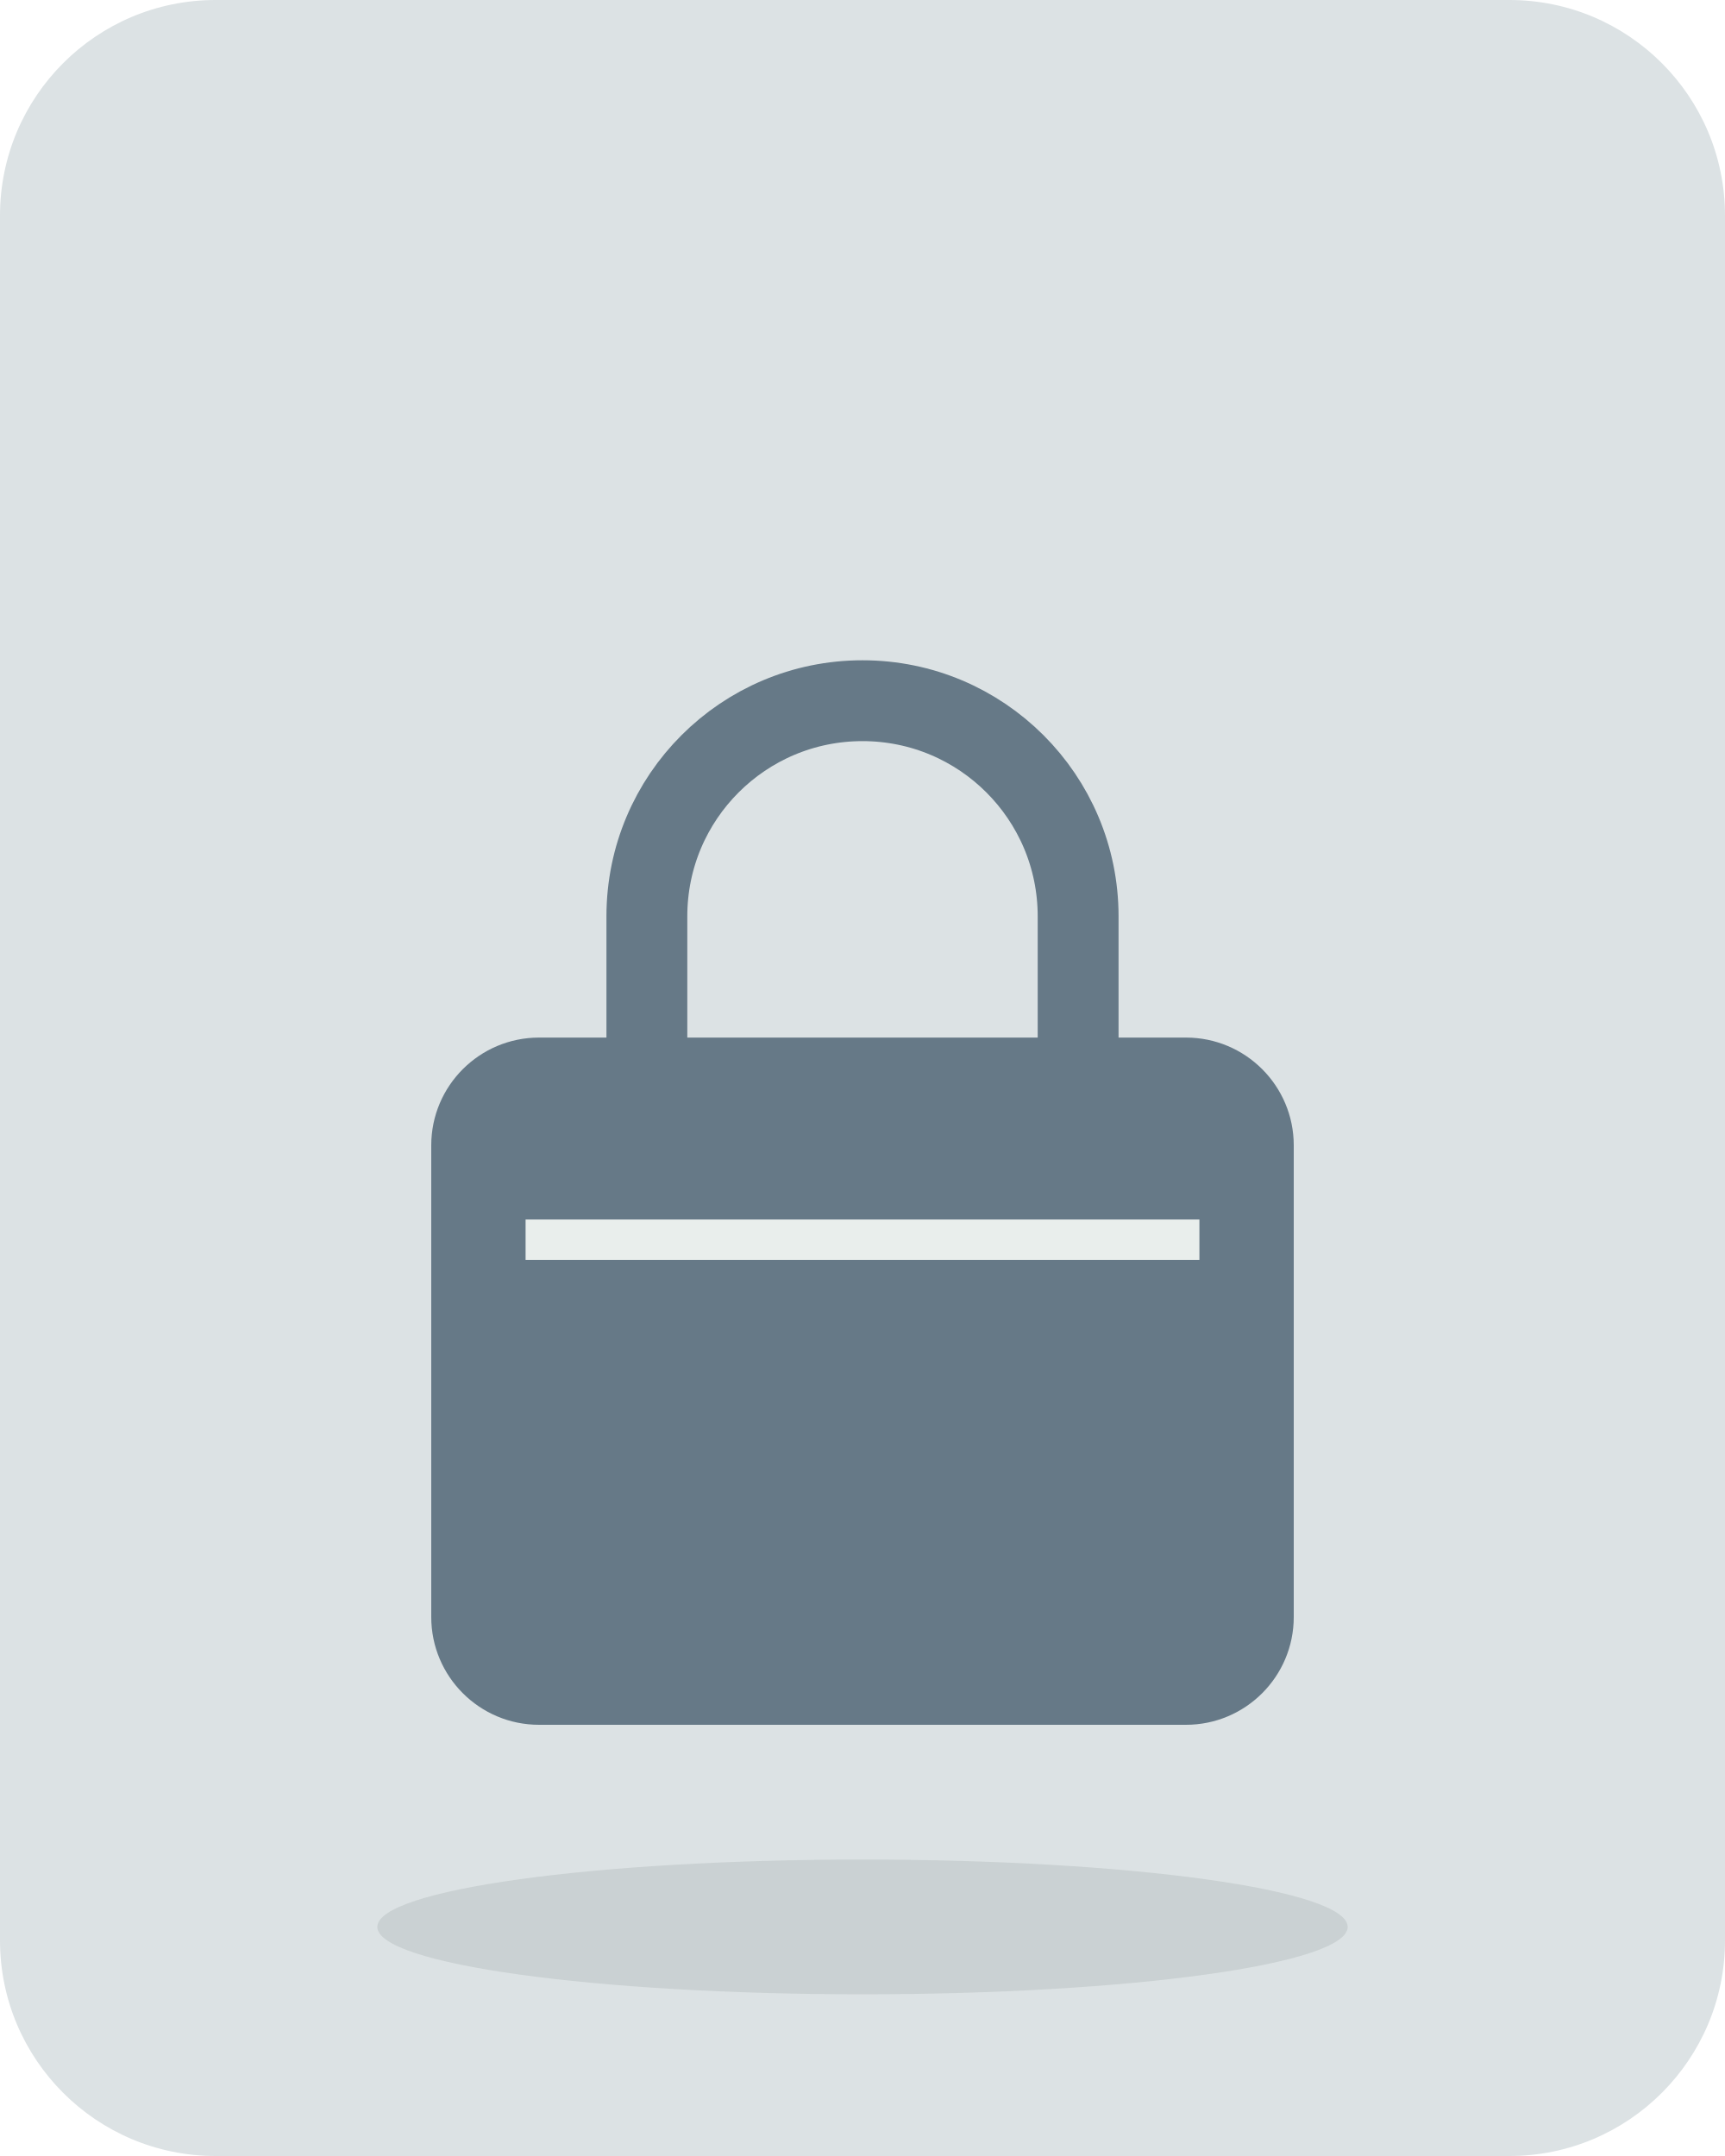
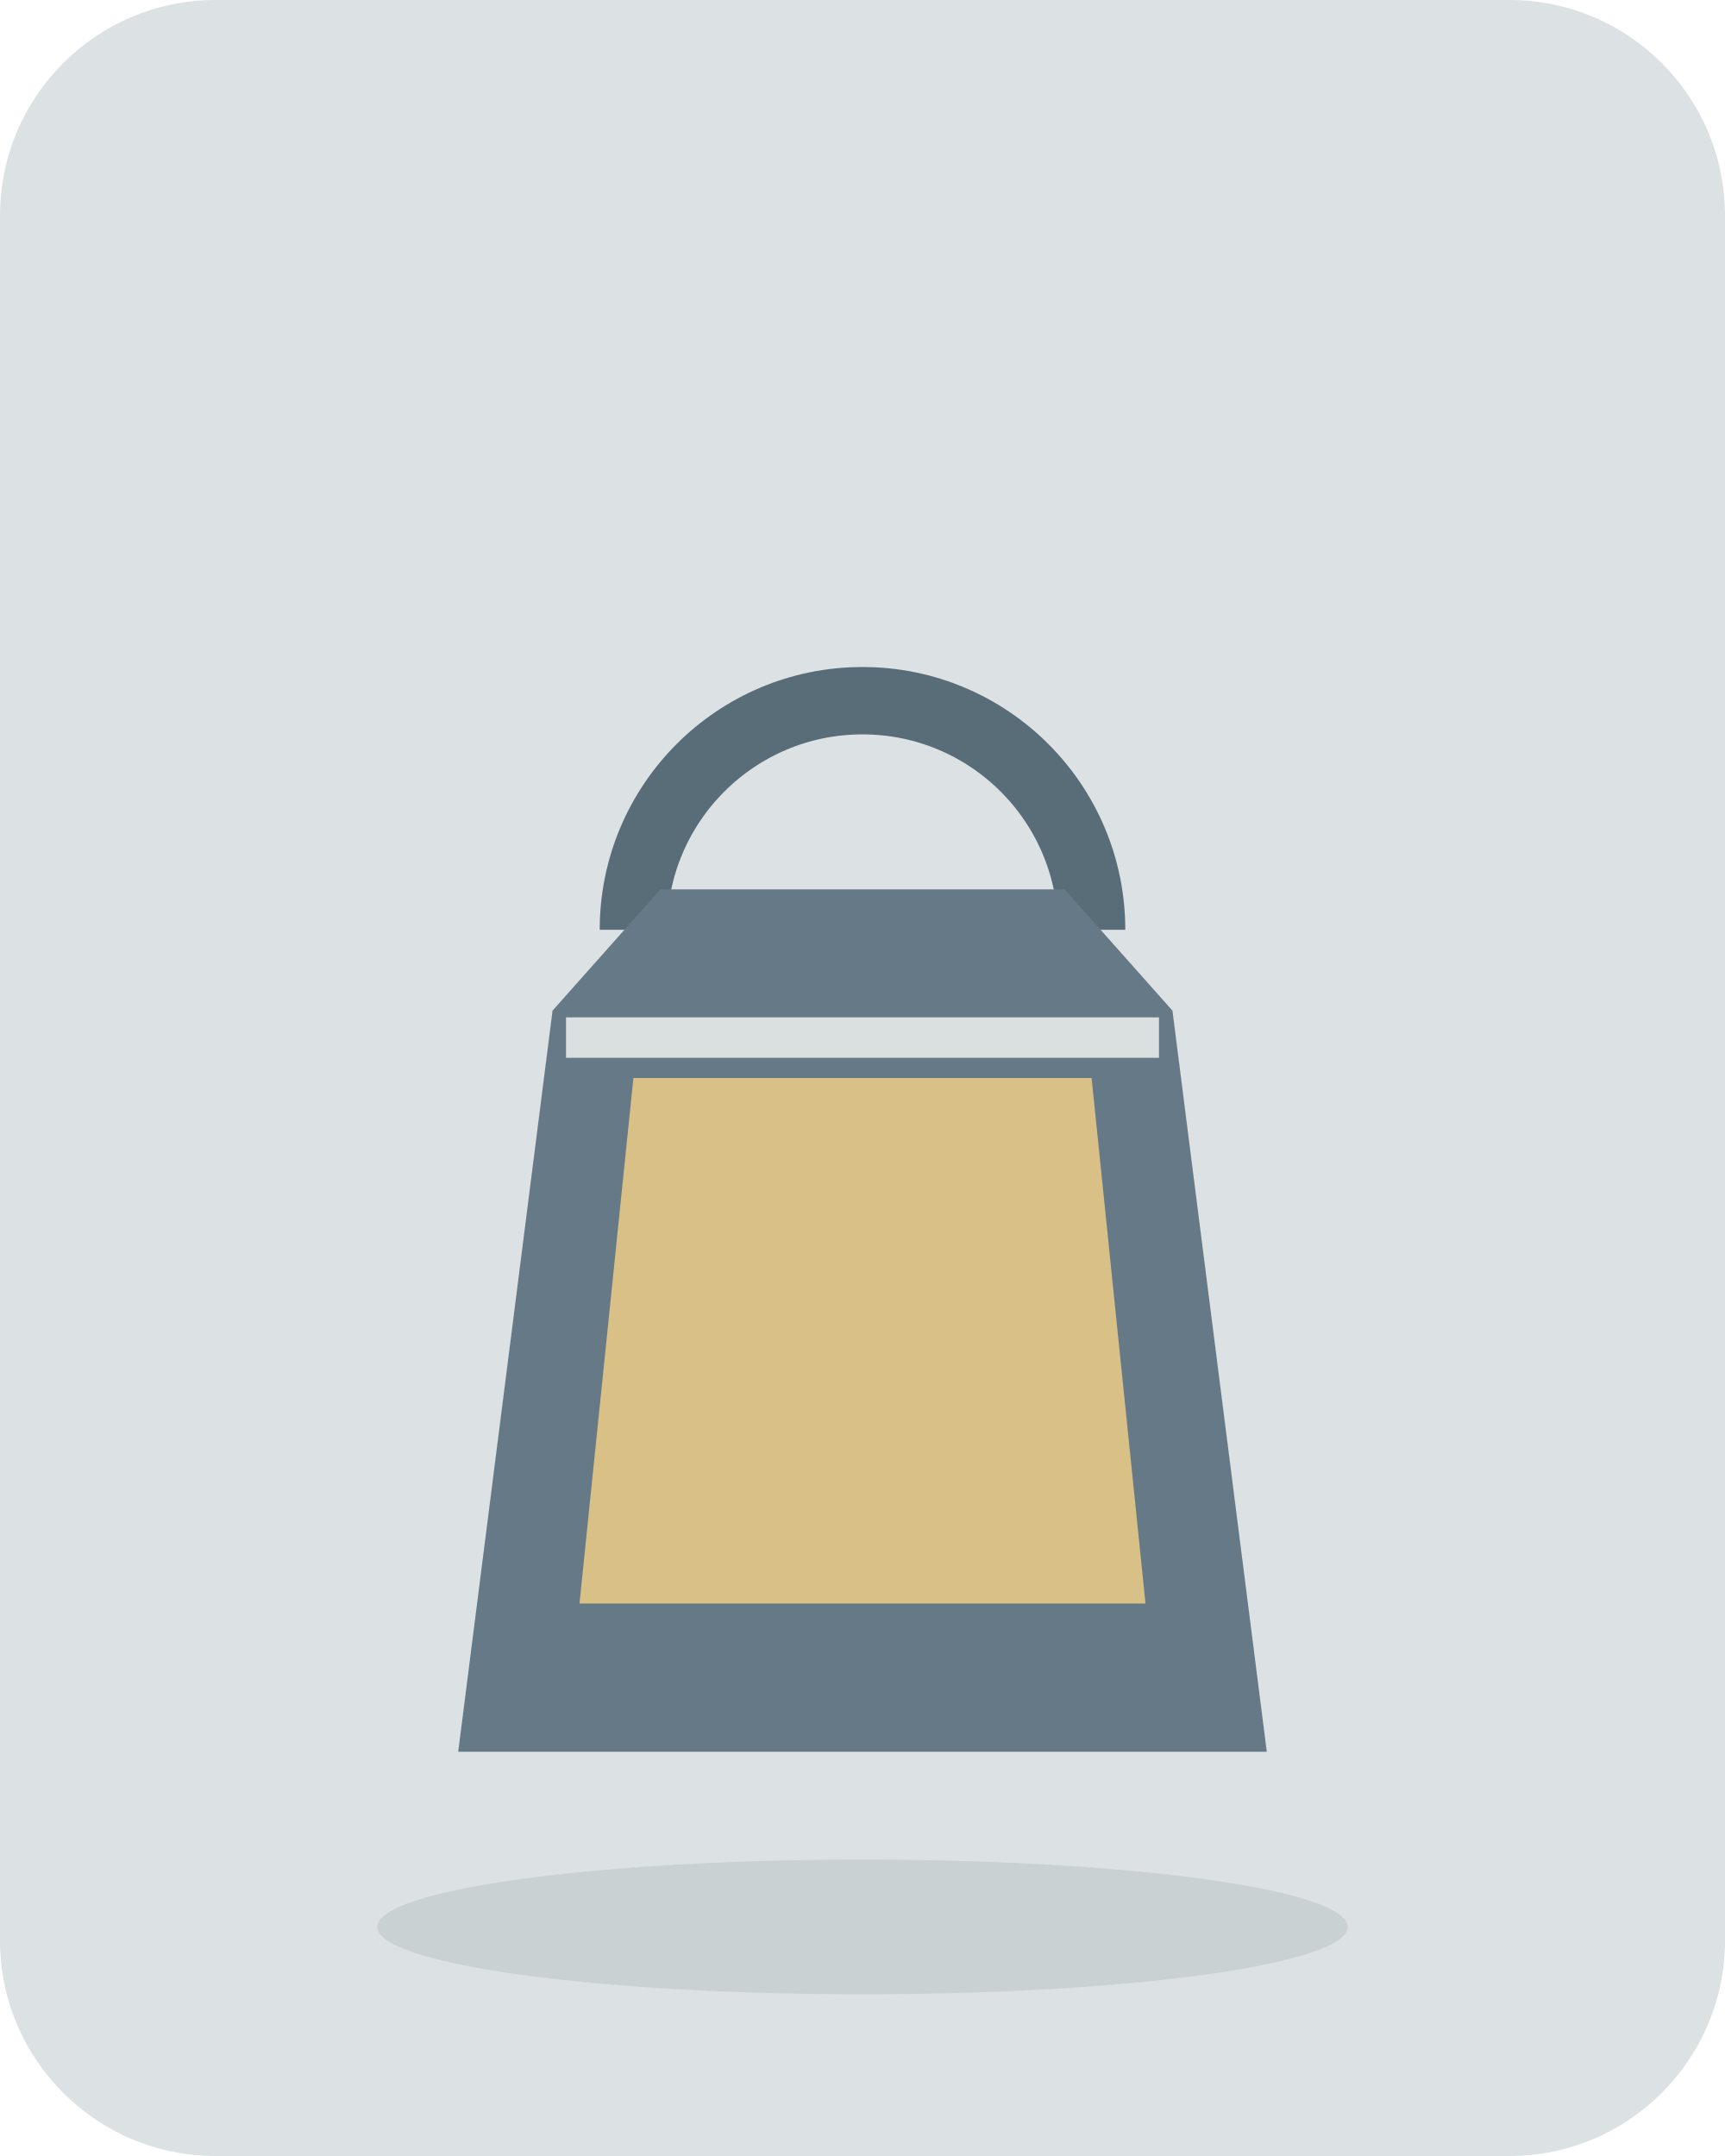
- <svg xmlns="http://www.w3.org/2000/svg" viewBox="0 0 128 160" role="img" aria-label="Travel Wash Bag">
+ <svg xmlns="http://www.w3.org/2000/svg" viewBox="0 0 128 160" role="img" aria-label="Outdoor Lantern">
  <rect width="128" height="160" rx="16" fill="#dce2e4" />
  <ellipse cx="64" cy="143" rx="36" ry="5" fill="#24332e" opacity=".1" />
-   <rect x="32" y="77" width="64" height="51" rx="8" fill="#667987" />
-   <path d="M48 78V68a16 16 0 0 1 32 0v10" fill="none" stroke="#667987" stroke-width="6" />
-   <path d="M39 92h50" stroke="#e9eeec" stroke-width="3" />
+   <path d="M47 69a17 17 0 0 1 34 0" fill="none" stroke="#596d79" stroke-width="5" />
+   <path d="m41 75 8-9h30l8 9 7 55H34l7-55Z" fill="#667987" />
+   <path d="M47 80h34l4 39H43l4-39Z" fill="#e5c887" opacity=".9" />
+   <path d="M42 77h44" stroke="#d9e0df" stroke-width="3" />
</svg>
